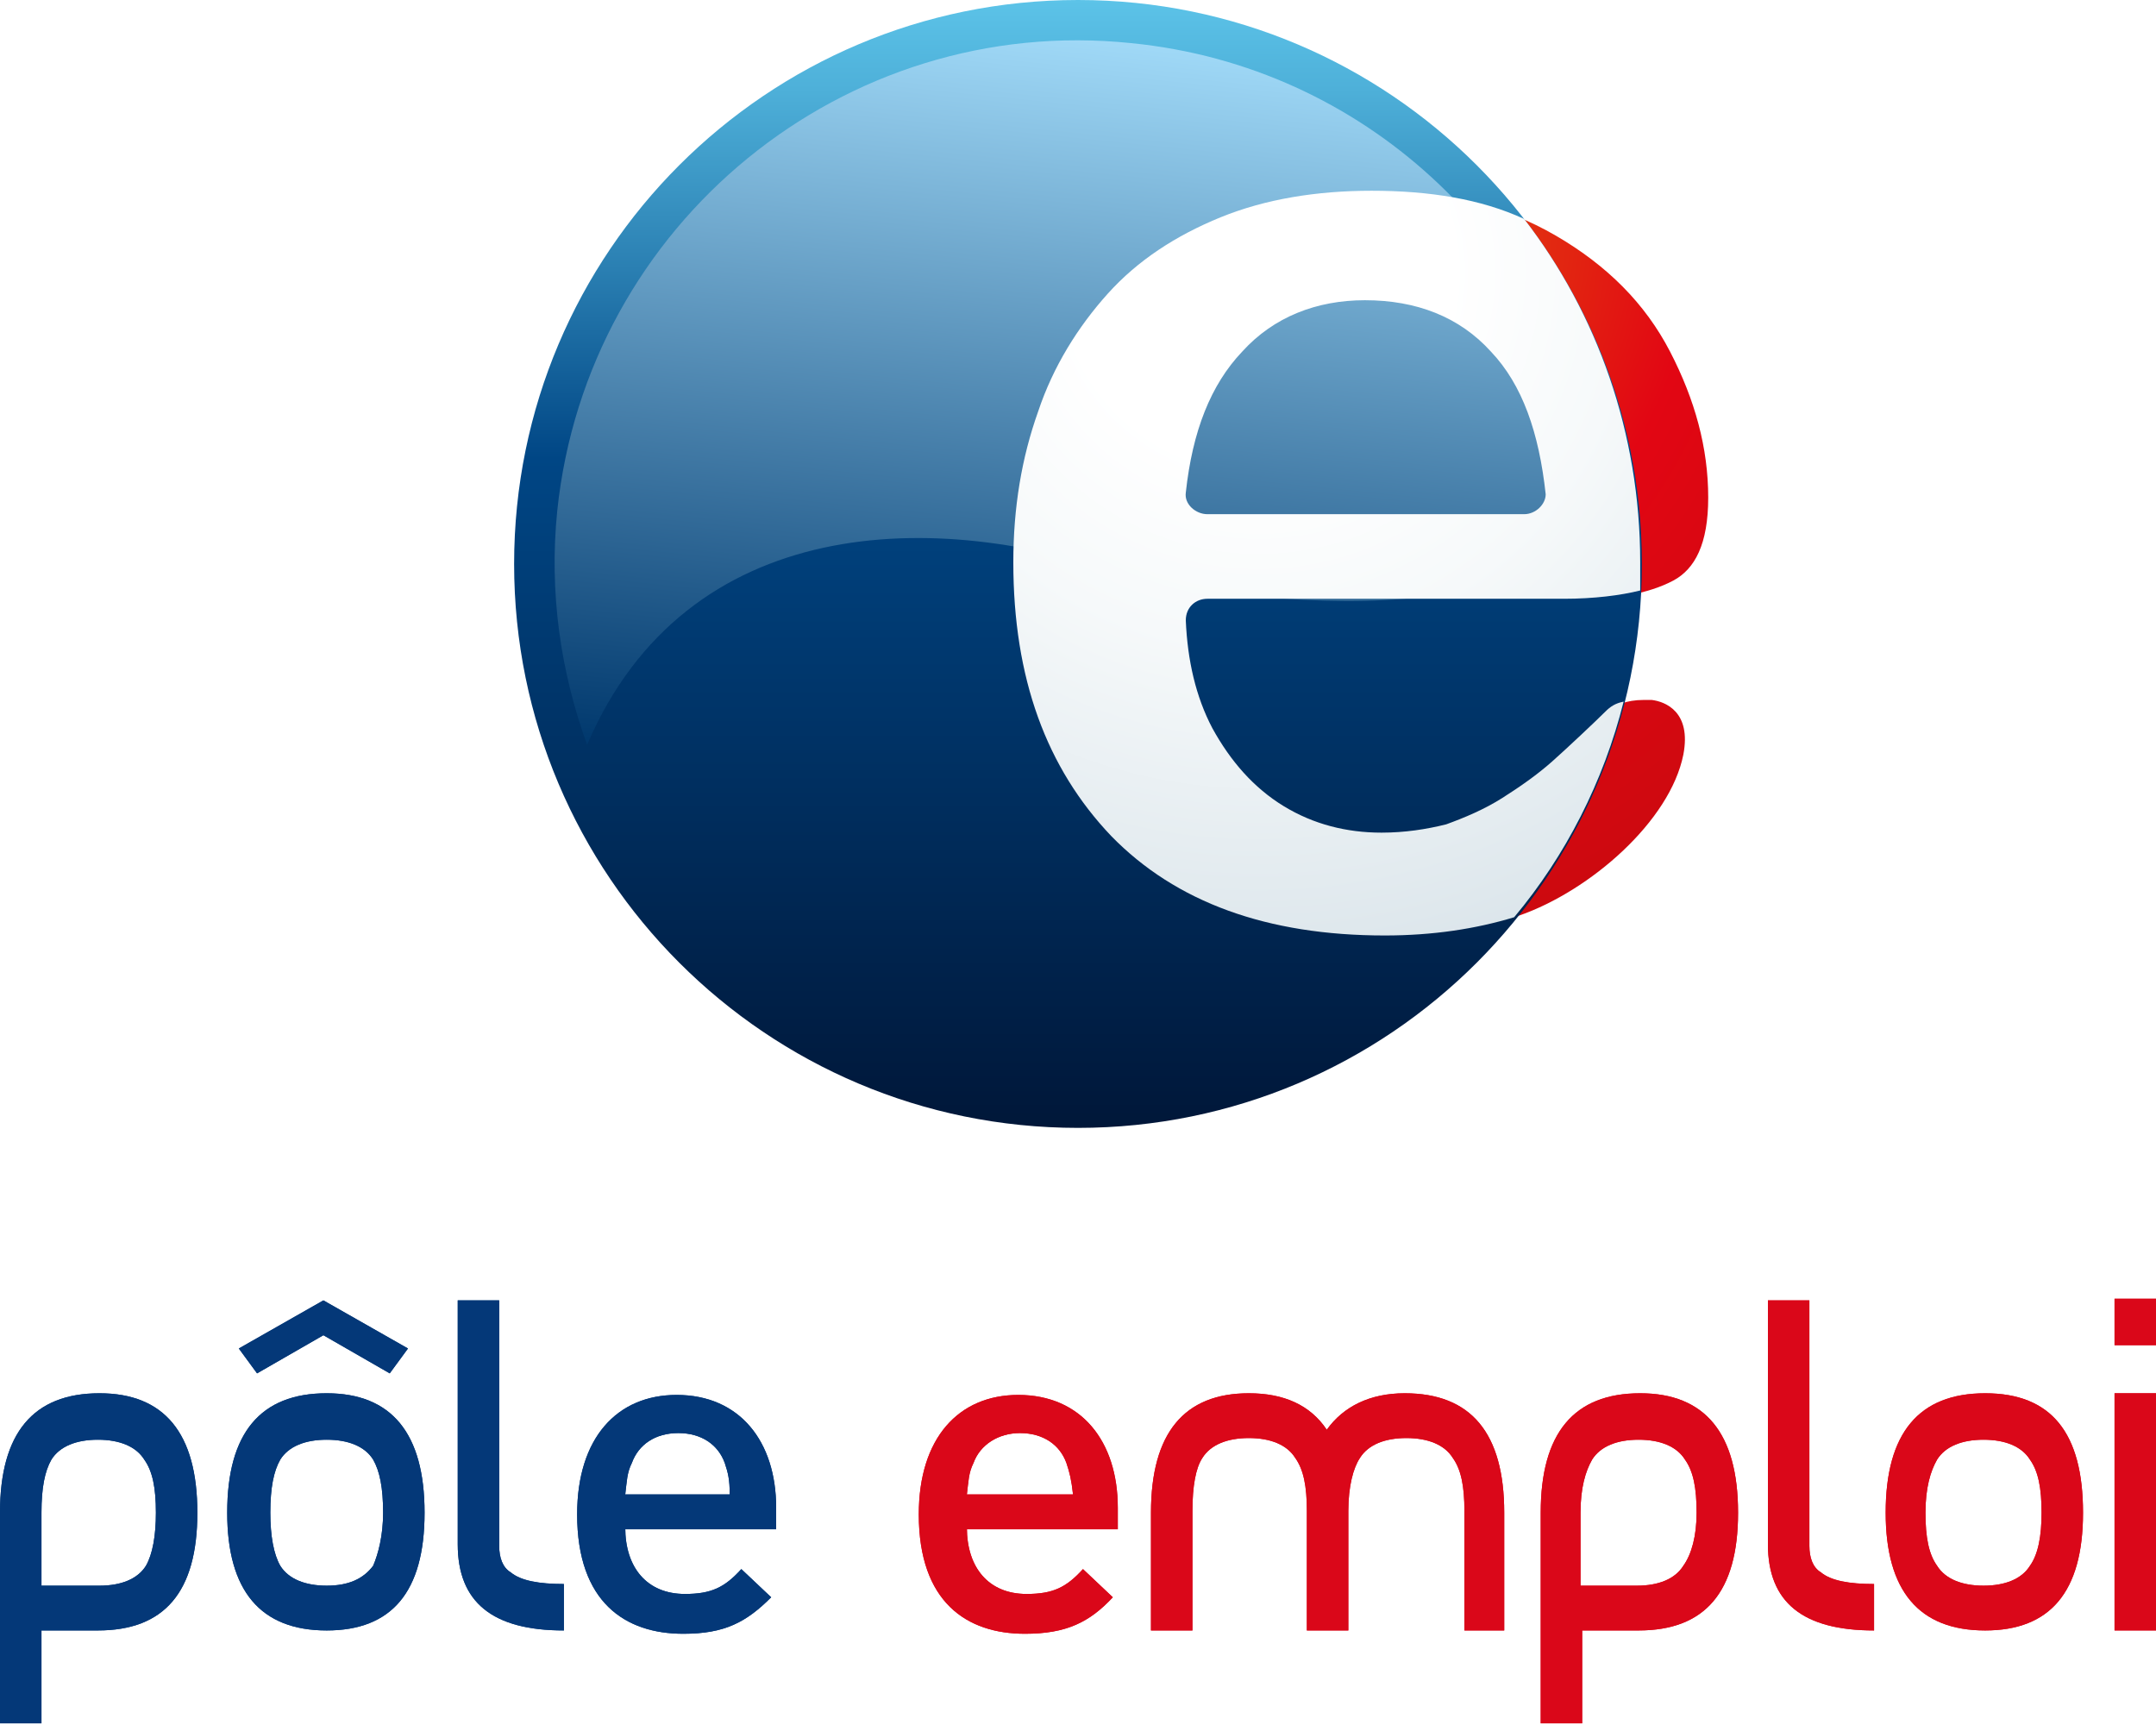
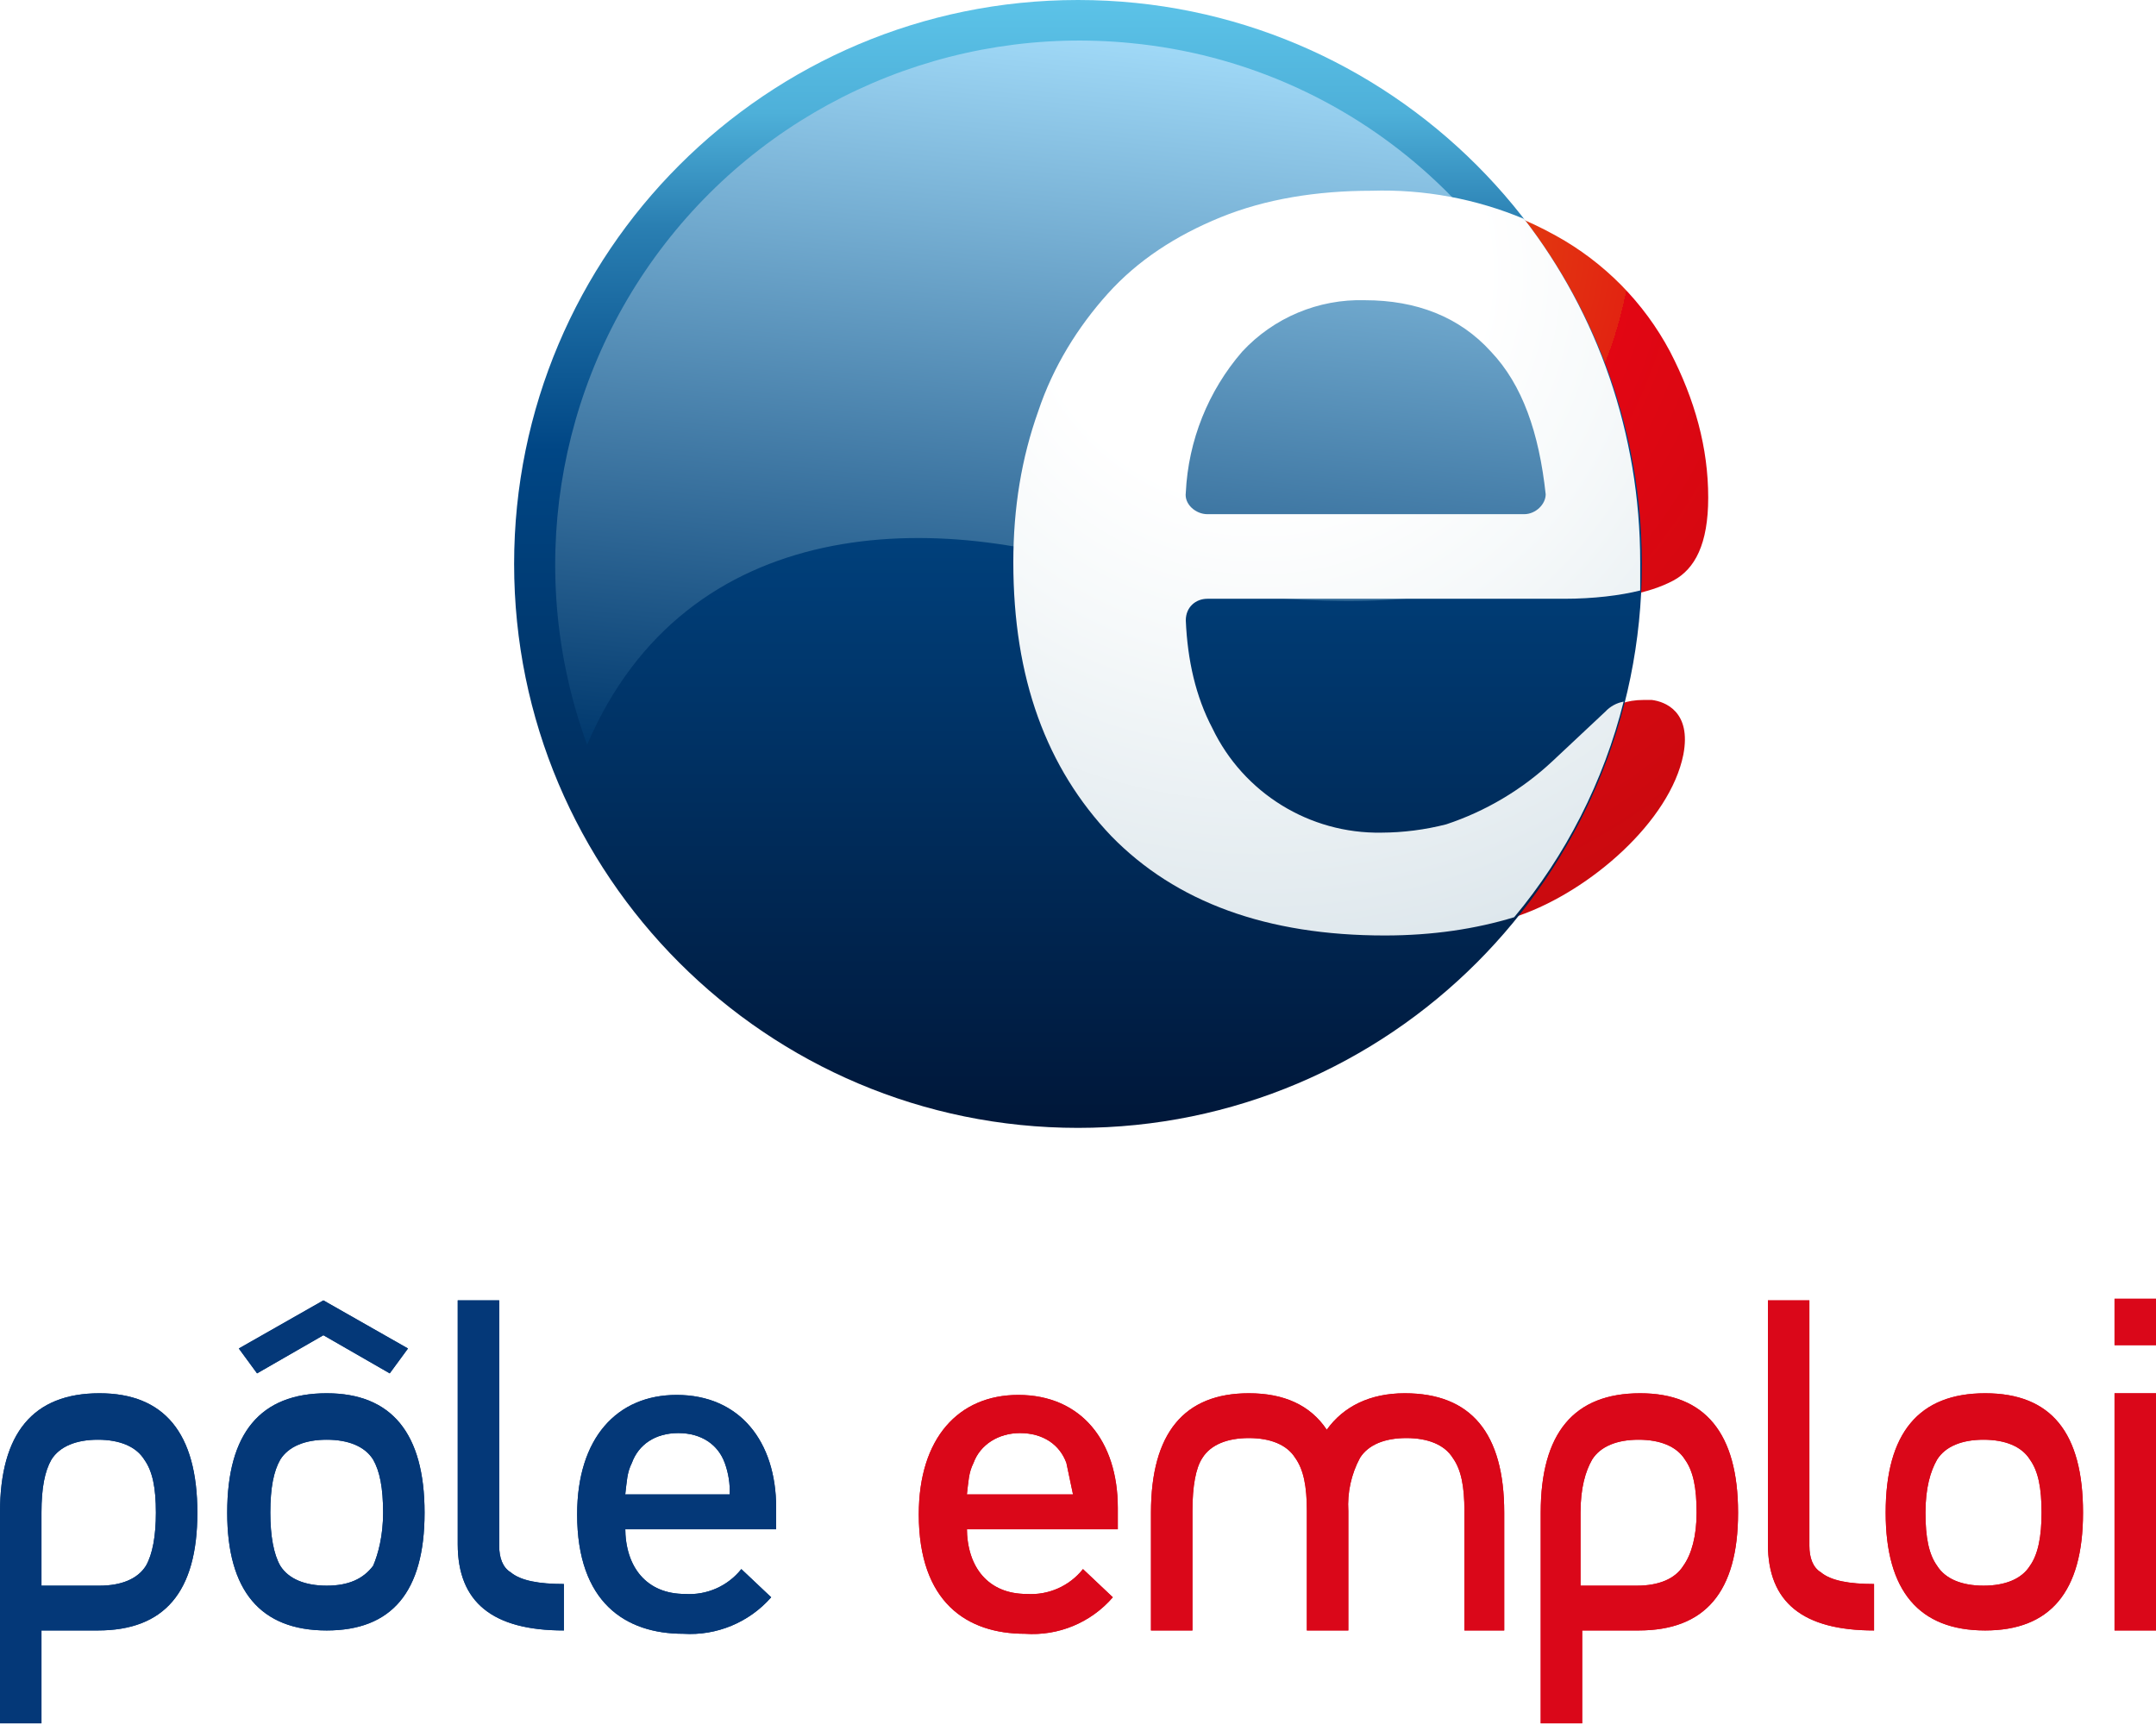
- <svg xmlns="http://www.w3.org/2000/svg" version="1.1" id="Calque_1" x="0px" y="0px" width="130px" height="104px" viewBox="0 0 130 104" enable-background="new 0 0 130 104" xml:space="preserve">
-   <radialGradient id="SVGID_1_" cx="74.882" cy="11.978" r="81.507" gradientTransform="matrix(0.9752 0 0 0.9752 1.6092 1.2871)" gradientUnits="userSpaceOnUse">
-     <stop offset="0" style="stop-color:#E1670E" />
-     <stop offset="8.475110e-02" style="stop-color:#E1540F" />
-     <stop offset="0.255" style="stop-color:#E22411" />
-     <stop offset="0.35" style="stop-color:#E20613" />
-     <stop offset="1" style="stop-color:#A41008" />
+ <svg xmlns="http://www.w3.org/2000/svg" width="130" height="104">
+   <radialGradient id="a" cx="74.9" cy="12" r="81.5" gradientTransform="translate(1.6 1.3) scale(.9752)" gradientUnits="userSpaceOnUse">
+     <stop offset="0" stop-color="#e1670e" />
+     <stop offset=".1" stop-color="#e1540f" />
+     <stop offset=".3" stop-color="#e22411" />
+     <stop offset=".3" stop-color="#e20613" />
+     <stop offset="1" stop-color="#a41008" />
  </radialGradient>
-   <path fill="url(#SVGID_1_)" d="M101.5,45.5c0.5-2.6-1.1-3.2-1.9-3.3c-0.2,0-0.3,0-0.5,0c-1,0-1.8,0.3-2.3,0.8  c-0.6,0.6-2.3,2.2-3.2,3c-0.9,0.8-1.9,1.5-3,2.2c-1.1,0.7-2.3,1.2-3.4,1.6c-1.2,0.3-2.5,0.5-3.9,0.5c-2.1,0-4.1-0.5-5.9-1.6  c-1.8-1.1-3.2-2.7-4.3-4.7c-1-1.9-1.5-4.1-1.6-6.5c0-0.8,0.6-1.3,1.3-1.3h21.5c2.9,0,5.1-0.4,6.6-1.2c1.3-0.7,2.1-2.2,2.1-5  c0-3-0.8-5.9-2.3-8.8c-1.5-2.9-3.8-5.2-6.9-7c-3.1-1.8-6.7-2.7-11.1-2.7c-3.3,0-6.4,0.5-9.1,1.6c-2.7,1.1-5,2.6-6.8,4.6  c-1.8,2-3.3,4.4-4.2,7.1c-1,2.8-1.5,5.8-1.5,9.1c0,7,2,12.4,5.9,16.5c3.9,4,9.4,6,16.5,6c3.1,0,5.7-0.4,8.1-1.2  C95.9,53.7,100.7,49.5,101.5,45.5z M71.5,29.7c0.4-3.7,1.5-6.5,3.4-8.5c1.9-2.1,4.5-3.1,7.4-3.1c3.1,0,5.7,1,7.6,3.1  c1.9,2,2.9,4.9,3.3,8.6c0,0.6-0.6,1.2-1.3,1.2H72.8C72.1,31,71.4,30.4,71.5,29.7z" />
-   <linearGradient id="SVGID_2_" gradientUnits="userSpaceOnUse" x1="65.001" y1="0" x2="65.001" y2="67.912">
-     <stop offset="0" style="stop-color:#5CC3E8" />
-     <stop offset="7.908756e-02" style="stop-color:#4EB0D9" />
-     <stop offset="0.239" style="stop-color:#2A7FB2" />
-     <stop offset="0.407" style="stop-color:#004685" />
-     <stop offset="1" style="stop-color:#001739" />
+   <path fill="url(#a)" d="M101.5 45.5c.5-2.6-1.1-3.2-1.9-3.3h-.5c-1 0-1.8.3-2.3.8l-3.2 3a17.4 17.4 0 0 1-6.4 3.8 16 16 0 0 1-3.9.5A11.1 11.1 0 0 1 73.1 44c-1-1.9-1.5-4.1-1.6-6.5 0-.8.6-1.3 1.3-1.3h21.5c2.9 0 5.1-.4 6.6-1.2 1.3-.7 2.1-2.2 2.1-5 0-3-.8-5.9-2.3-8.8a17.2 17.2 0 0 0-6.9-7 21.5 21.5 0 0 0-11.1-2.7c-3.3 0-6.4.5-9.1 1.6-2.7 1.1-5 2.6-6.8 4.6-1.8 2-3.3 4.4-4.2 7.1-1 2.8-1.5 5.8-1.5 9.1 0 7 2 12.4 5.9 16.5 3.9 4 9.4 6 16.5 6 3.1 0 5.7-.4 8.1-1.2 4.3-1.5 9.1-5.7 9.9-9.7zm-30-15.8a14 14 0 0 1 3.4-8.5 9.7 9.7 0 0 1 7.4-3.1c3.1 0 5.7 1 7.6 3.1 1.9 2 2.9 4.9 3.3 8.6 0 .6-.6 1.2-1.3 1.2H72.8c-.7 0-1.4-.6-1.3-1.3z" />
+   <linearGradient id="b" gradientUnits="userSpaceOnUse" x1="65" x2="65" y2="67.9">
+     <stop offset="0" stop-color="#5cc3e8" />
+     <stop offset=".1" stop-color="#4eb0d9" />
+     <stop offset=".2" stop-color="#2a7fb2" />
+     <stop offset=".4" stop-color="#004685" />
+     <stop offset="1" stop-color="#001739" />
  </linearGradient>
-   <circle fill="url(#SVGID_2_)" cx="65" cy="34" r="34" />
-   <linearGradient id="SVGID_3_" gradientUnits="userSpaceOnUse" x1="68.128" y1="1.713" x2="68.128" y2="47.178" gradientTransform="matrix(0.9949 0.1011 -0.1011 0.9949 -0.1332 -6.1406)">
-     <stop offset="0" style="stop-color:#A0D9F7" />
-     <stop offset="1" style="stop-color:#00386D" />
+   <circle fill="url(#b)" cx="65" cy="34" r="34" />
+   <linearGradient id="c" gradientUnits="userSpaceOnUse" x1="68.1" y1="1.7" x2="68.1" y2="47.2" gradientTransform="rotate(5.8 60.5 -4.4)">
+     <stop offset="0" stop-color="#a0d9f7" />
+     <stop offset="1" stop-color="#00386d" />
  </linearGradient>
-   <path fill="url(#SVGID_3_)" d="M35.4,44.9c-1.6-4.4-2.3-9.2-1.8-14.1c1.8-17.3,17.3-30,34.6-28.2c14.2,1.4,24.8,12,27.4,24  c2.3,10.4-13.6,11-27.5,8.2C56.5,30.6,41.4,30.9,35.4,44.9z" />
+   <path fill="url(#c)" d="M35.4 44.9A31.6 31.6 0 0 1 68.2 2.6a31.2 31.2 0 0 1 27.4 24c2.3 10.4-13.6 11-27.5 8.2-11.6-4.2-26.7-3.9-32.7 10.1z" />
  <circle fill="none" cx="65" cy="34" r="31.6" />
-   <radialGradient id="SVGID_4_" cx="76.18" cy="15.516" r="46.741" gradientTransform="matrix(0.9752 0 0 0.9752 1.6092 1.2871)" gradientUnits="userSpaceOnUse">
-     <stop offset="0.253" style="stop-color:#FFFFFF" />
-     <stop offset="0.492" style="stop-color:#F6F9FA" />
-     <stop offset="0.874" style="stop-color:#DFE8ED" />
-     <stop offset="1" style="stop-color:#D6E1E8" />
+   <radialGradient id="d" cx="76.2" cy="15.5" r="46.7" gradientTransform="translate(1.6 1.3) scale(.9752)" gradientUnits="userSpaceOnUse">
+     <stop offset=".3" stop-color="#fff" />
+     <stop offset=".5" stop-color="#f6f9fa" />
+     <stop offset=".9" stop-color="#dfe8ed" />
+     <stop offset="1" stop-color="#d6e1e8" />
  </radialGradient>
-   <path fill="url(#SVGID_4_)" d="M97.9,42.3c-0.5,0.1-0.8,0.3-1.1,0.6c-0.6,0.6-2.3,2.2-3.2,3c-0.9,0.8-1.9,1.5-3,2.2  c-1.1,0.7-2.3,1.2-3.4,1.6c-1.2,0.3-2.5,0.5-3.9,0.5c-2.1,0-4.1-0.5-5.9-1.6c-1.8-1.1-3.2-2.7-4.3-4.7c-1-1.9-1.5-4.1-1.6-6.5  c0-0.8,0.6-1.3,1.3-1.3h21.5c1.8,0,3.4-0.2,4.6-0.5c0-0.6,0-1.1,0-1.7c0-7.8-2.6-15-7-20.7c-2.6-1.2-5.7-1.7-9.2-1.7  c-3.3,0-6.4,0.5-9.1,1.6c-2.7,1.1-5,2.6-6.8,4.6c-1.8,2-3.3,4.4-4.2,7.1c-1,2.8-1.5,5.8-1.5,9.1c0,7,2,12.4,5.9,16.5  c3.9,4,9.4,6,16.5,6c2.9,0,5.5-0.4,7.8-1.1C94.4,51.6,96.7,47.1,97.9,42.3z M71.5,29.7c0.4-3.7,1.5-6.5,3.4-8.5  c1.9-2.1,4.5-3.1,7.4-3.1c3.1,0,5.7,1,7.6,3.1c1.9,2,2.9,4.9,3.3,8.6c0,0.6-0.6,1.2-1.3,1.2H72.8C72.1,31,71.4,30.4,71.5,29.7z" />
-   <g>
-     <g>
-       <path fill="#043878" d="M11.9,91.2c0,4.8-2,7.1-6,7.1H2.5v5.6H0V91.2C0,86.4,2,84,6,84C9.9,84,11.9,86.4,11.9,91.2z M9.4,91.2    c0-1.5-0.2-2.5-0.7-3.2c-0.5-0.8-1.5-1.2-2.8-1.2c-1.3,0-2.3,0.4-2.8,1.2c-0.4,0.7-0.6,1.7-0.6,3.2v4.4H6c1.3,0,2.3-0.4,2.8-1.2    C9.2,93.7,9.4,92.6,9.4,91.2z" />
-       <path fill="#043878" d="M25.6,91.2c0,4.8-2,7.1-5.9,7.1c-4,0-6-2.4-6-7.1c0-4.8,2-7.2,6-7.2C23.6,84,25.6,86.4,25.6,91.2z     M24.6,81.3l-1.1,1.5l-4-2.3l-4,2.3l-1.1-1.5l5.1-2.9L24.6,81.3z M23.1,91.2c0-1.5-0.2-2.5-0.6-3.2c-0.5-0.8-1.5-1.2-2.8-1.2    s-2.3,0.4-2.8,1.2c-0.4,0.7-0.6,1.7-0.6,3.2c0,1.4,0.2,2.5,0.6,3.2c0.5,0.8,1.5,1.2,2.8,1.2s2.2-0.4,2.8-1.2    C22.8,93.7,23.1,92.6,23.1,91.2z" />
-       <path fill="#043878" d="M34,98.3c-4.3,0-6.4-1.7-6.4-5.2V78.4h2.5v14.8c0,0.7,0.2,1.3,0.7,1.6c0.6,0.5,1.7,0.7,3.2,0.7V98.3z" />
-       <path fill="#DA0719" d="M90.8,98.3h-2.5v-7.2c0-1.5-0.2-2.5-0.7-3.2c-0.5-0.8-1.5-1.2-2.8-1.2c-1.3,0-2.3,0.4-2.8,1.2    c-0.4,0.6-0.7,1.7-0.7,3.2v7.2h-2.5v-7.2c0-1.5-0.2-2.5-0.7-3.2c-0.5-0.8-1.5-1.2-2.8-1.2c-1.3,0-2.3,0.4-2.8,1.2    c-0.4,0.6-0.6,1.7-0.6,3.2v7.2h-2.5v-7.1c0-4.8,2-7.2,5.9-7.2c2.1,0,3.7,0.7,4.7,2.2c1-1.4,2.6-2.2,4.7-2.2c4,0,6,2.4,6,7.2V98.3z    " />
-       <path fill="#DA0719" d="M104.8,91.2c0,4.8-2,7.1-6,7.1h-3.4v5.6h-2.5V91.2c0-4.8,2-7.2,6-7.2C102.8,84,104.8,86.4,104.8,91.2z     M102.3,91.2c0-1.5-0.2-2.5-0.7-3.2c-0.5-0.8-1.5-1.2-2.8-1.2c-1.3,0-2.3,0.4-2.8,1.2c-0.4,0.7-0.7,1.7-0.7,3.2v4.4h3.4    c1.3,0,2.3-0.4,2.8-1.2C102,93.7,102.3,92.6,102.3,91.2z" />
-       <path fill="#DA0719" d="M113,98.3c-4.3,0-6.4-1.7-6.4-5.2V78.4h2.5v14.8c0,0.7,0.2,1.3,0.7,1.6c0.6,0.5,1.7,0.7,3.2,0.7V98.3z" />
-       <path fill="#DA0719" d="M125.6,91.2c0,4.8-2,7.1-5.9,7.1c-4,0-6-2.4-6-7.1c0-4.8,2-7.2,6-7.2C123.7,84,125.6,86.4,125.6,91.2z     M123.1,91.2c0-1.5-0.2-2.5-0.7-3.2c-0.5-0.8-1.5-1.2-2.8-1.2c-1.3,0-2.3,0.4-2.8,1.2c-0.4,0.7-0.7,1.7-0.7,3.2    c0,1.5,0.2,2.5,0.7,3.2c0.5,0.8,1.5,1.2,2.8,1.2c1.3,0,2.3-0.4,2.8-1.2C122.9,93.7,123.1,92.6,123.1,91.2z" />
-       <path fill="#DA0719" d="M130,81.1h-2.5v-2.8h2.5V81.1z M127.5,84h2.5v14.3h-2.5V84z" />
-     </g>
-   </g>
-   <path fill="#043878" d="M37.7,92.1c0,2.4,1.3,4,3.6,4c1.6,0,2.4-0.4,3.4-1.5l1.8,1.7c-1.5,1.5-2.8,2.2-5.3,2.2  c-3.5,0-6.4-1.9-6.4-7.2c0-4.6,2.4-7.2,6-7.2c3.8,0,6,2.8,6,6.8v1.3H37.7z M43.7,88.2c-0.4-1.1-1.4-1.8-2.8-1.8s-2.4,0.7-2.8,1.8  c-0.3,0.6-0.3,1.1-0.4,1.9H44C44,89.2,43.9,88.8,43.7,88.2z" />
-   <path fill="#DA0719" d="M58.3,92.1c0,2.4,1.3,4,3.6,4c1.6,0,2.4-0.4,3.4-1.5l1.8,1.7c-1.4,1.5-2.8,2.2-5.3,2.2  c-3.5,0-6.4-1.9-6.4-7.2c0-4.6,2.4-7.2,6-7.2c3.8,0,6,2.8,6,6.8v1.3H58.3z M64.3,88.2c-0.4-1.1-1.4-1.8-2.8-1.8  c-1.3,0-2.4,0.7-2.8,1.8c-0.3,0.6-0.3,1.1-0.4,1.9h6.4C64.6,89.2,64.5,88.8,64.3,88.2z" />
-   <g>
-     <g>
-       <path fill="#043878" d="M11.9,91.2c0,4.8-2,7.1-6,7.1H2.5v5.6H0V91.2C0,86.4,2,84,6,84C9.9,84,11.9,86.4,11.9,91.2z M9.4,91.2    c0-1.5-0.2-2.5-0.7-3.2c-0.5-0.8-1.5-1.2-2.8-1.2c-1.3,0-2.3,0.4-2.8,1.2c-0.4,0.7-0.6,1.7-0.6,3.2v4.4H6c1.3,0,2.3-0.4,2.8-1.2    C9.2,93.7,9.4,92.6,9.4,91.2z" />
-       <path fill="#043878" d="M25.6,91.2c0,4.8-2,7.1-5.9,7.1c-4,0-6-2.4-6-7.1c0-4.8,2-7.2,6-7.2C23.6,84,25.6,86.4,25.6,91.2z     M24.6,81.3l-1.1,1.5l-4-2.3l-4,2.3l-1.1-1.5l5.1-2.9L24.6,81.3z M23.1,91.2c0-1.5-0.2-2.5-0.6-3.2c-0.5-0.8-1.5-1.2-2.8-1.2    s-2.3,0.4-2.8,1.2c-0.4,0.7-0.6,1.7-0.6,3.2c0,1.4,0.2,2.5,0.6,3.2c0.5,0.8,1.5,1.2,2.8,1.2s2.2-0.4,2.8-1.2    C22.8,93.7,23.1,92.6,23.1,91.2z" />
-       <path fill="#043878" d="M34,98.3c-4.3,0-6.4-1.7-6.4-5.2V78.4h2.5v14.8c0,0.7,0.2,1.3,0.7,1.6c0.6,0.5,1.7,0.7,3.2,0.7V98.3z" />
-       <path fill="#DA0719" d="M90.8,98.3h-2.5v-7.2c0-1.5-0.2-2.5-0.7-3.2c-0.5-0.8-1.5-1.2-2.8-1.2c-1.3,0-2.3,0.4-2.8,1.2    c-0.4,0.6-0.7,1.7-0.7,3.2v7.2h-2.5v-7.2c0-1.5-0.2-2.5-0.7-3.2c-0.5-0.8-1.5-1.2-2.8-1.2c-1.3,0-2.3,0.4-2.8,1.2    c-0.4,0.6-0.6,1.7-0.6,3.2v7.2h-2.5v-7.1c0-4.8,2-7.2,5.9-7.2c2.1,0,3.7,0.7,4.7,2.2c1-1.4,2.6-2.2,4.7-2.2c4,0,6,2.4,6,7.2V98.3z    " />
-       <path fill="#DA0719" d="M104.8,91.2c0,4.8-2,7.1-6,7.1h-3.4v5.6h-2.5V91.2c0-4.8,2-7.2,6-7.2C102.8,84,104.8,86.4,104.8,91.2z     M102.3,91.2c0-1.5-0.2-2.5-0.7-3.2c-0.5-0.8-1.5-1.2-2.8-1.2c-1.3,0-2.3,0.4-2.8,1.2c-0.4,0.7-0.7,1.7-0.7,3.2v4.4h3.4    c1.3,0,2.3-0.4,2.8-1.2C102,93.7,102.3,92.6,102.3,91.2z" />
-       <path fill="#DA0719" d="M113,98.3c-4.3,0-6.4-1.7-6.4-5.2V78.4h2.5v14.8c0,0.7,0.2,1.3,0.7,1.6c0.6,0.5,1.7,0.7,3.2,0.7V98.3z" />
-       <path fill="#DA0719" d="M125.6,91.2c0,4.8-2,7.1-5.9,7.1c-4,0-6-2.4-6-7.1c0-4.8,2-7.2,6-7.2C123.7,84,125.6,86.4,125.6,91.2z     M123.1,91.2c0-1.5-0.2-2.5-0.7-3.2c-0.5-0.8-1.5-1.2-2.8-1.2c-1.3,0-2.3,0.4-2.8,1.2c-0.4,0.7-0.7,1.7-0.7,3.2    c0,1.5,0.2,2.5,0.7,3.2c0.5,0.8,1.5,1.2,2.8,1.2c1.3,0,2.3-0.4,2.8-1.2C122.9,93.7,123.1,92.6,123.1,91.2z" />
-       <path fill="#DA0719" d="M130,81.1h-2.5v-2.8h2.5V81.1z M127.5,84h2.5v14.3h-2.5V84z" />
-     </g>
-   </g>
-   <path fill="#043878" d="M37.7,92.1c0,2.4,1.3,4,3.6,4c1.6,0,2.4-0.4,3.4-1.5l1.8,1.7c-1.5,1.5-2.8,2.2-5.3,2.2  c-3.5,0-6.4-1.9-6.4-7.2c0-4.6,2.4-7.2,6-7.2c3.8,0,6,2.8,6,6.8v1.3H37.7z M43.7,88.2c-0.4-1.1-1.4-1.8-2.8-1.8s-2.4,0.7-2.8,1.8  c-0.3,0.6-0.3,1.1-0.4,1.9H44C44,89.2,43.9,88.8,43.7,88.2z" />
-   <path fill="#DA0719" d="M58.3,92.1c0,2.4,1.3,4,3.6,4c1.6,0,2.4-0.4,3.4-1.5l1.8,1.7c-1.4,1.5-2.8,2.2-5.3,2.2  c-3.5,0-6.4-1.9-6.4-7.2c0-4.6,2.4-7.2,6-7.2c3.8,0,6,2.8,6,6.8v1.3H58.3z M64.3,88.2c-0.4-1.1-1.4-1.8-2.8-1.8  c-1.3,0-2.4,0.7-2.8,1.8c-0.3,0.6-0.3,1.1-0.4,1.9h6.4C64.6,89.2,64.5,88.8,64.3,88.2z" />
-   <g>
- </g>
-   <g>
- </g>
-   <g>
- </g>
-   <g>
- </g>
-   <g>
- </g>
-   <g>
- </g>
-   <g>
- </g>
-   <g>
- </g>
-   <g>
- </g>
-   <g>
- </g>
-   <g>
- </g>
-   <g>
- </g>
-   <g>
- </g>
-   <g>
- </g>
-   <g>
- </g>
+   <path fill="url(#d)" d="M97.9 42.3a2 2 0 0 0-1.1.6l-3.2 3a17.4 17.4 0 0 1-6.4 3.8 16 16 0 0 1-3.9.5 11.1 11.1 0 0 1-10.2-6.3c-1-1.9-1.5-4.1-1.6-6.5 0-.8.6-1.3 1.3-1.3h21.5c1.8 0 3.4-.2 4.6-.5v-1.7c0-7.8-2.6-15-7-20.7a22 22 0 0 0-9.2-1.7c-3.3 0-6.4.5-9.1 1.6-2.7 1.1-5 2.6-6.8 4.6-1.8 2-3.3 4.4-4.2 7.1-1 2.8-1.5 5.8-1.5 9.1 0 7 2 12.4 5.9 16.5 3.9 4 9.4 6 16.5 6 2.9 0 5.5-.4 7.8-1.1 3.1-3.7 5.4-8.2 6.6-13zM71.5 29.7a14 14 0 0 1 3.4-8.5 9.7 9.7 0 0 1 7.4-3.1c3.1 0 5.7 1 7.6 3.1 1.9 2 2.9 4.9 3.3 8.6 0 .6-.6 1.2-1.3 1.2H72.8c-.7 0-1.4-.6-1.3-1.3z" />
+   <path fill="#043878" d="M11.9 91.2c0 4.8-2 7.1-6 7.1H2.5v5.6H0V91.2C0 86.4 2 84 6 84c3.9 0 5.9 2.4 5.9 7.2zm-2.5 0c0-1.5-.2-2.5-.7-3.2-.5-.8-1.5-1.2-2.8-1.2-1.3 0-2.3.4-2.8 1.2-.4.7-.6 1.7-.6 3.2v4.4H6c1.3 0 2.3-.4 2.8-1.2.4-.7.6-1.8.6-3.2zM25.6 91.2c0 4.8-2 7.1-5.9 7.1-4 0-6-2.4-6-7.1 0-4.8 2-7.2 6-7.2 3.9 0 5.9 2.4 5.9 7.2zm-1-9.9l-1.1 1.5-4-2.3-4 2.3-1.1-1.5 5.1-2.9 5.1 2.9zm-1.5 9.9c0-1.5-.2-2.5-.6-3.2-.5-.8-1.5-1.2-2.8-1.2s-2.3.4-2.8 1.2c-.4.7-.6 1.7-.6 3.2 0 1.4.2 2.5.6 3.2.5.8 1.5 1.2 2.8 1.2s2.2-.4 2.8-1.2c.3-.7.6-1.8.6-3.2zM34 98.3c-4.3 0-6.4-1.7-6.4-5.2V78.4h2.5v14.8c0 .7.2 1.3.7 1.6.6.5 1.7.7 3.2.7v2.8z" />
+   <path fill="#DA0719" d="M90.8 98.3h-2.5v-7.2c0-1.5-.2-2.5-.7-3.2-.5-.8-1.5-1.2-2.8-1.2-1.3 0-2.3.4-2.8 1.2a6 6 0 0 0-.7 3.2v7.2h-2.5v-7.2c0-1.5-.2-2.5-.7-3.2-.5-.8-1.5-1.2-2.8-1.2-1.3 0-2.3.4-2.8 1.2-.4.6-.6 1.7-.6 3.2v7.2h-2.5v-7.1c0-4.8 2-7.2 5.9-7.2 2.1 0 3.7.7 4.7 2.2 1-1.4 2.6-2.2 4.7-2.2 4 0 6 2.4 6 7.2v7.1zM104.8 91.2c0 4.8-2 7.1-6 7.1h-3.4v5.6h-2.5V91.2c0-4.8 2-7.2 6-7.2 3.9 0 5.9 2.4 5.9 7.2zm-2.5 0c0-1.5-.2-2.5-.7-3.2-.5-.8-1.5-1.2-2.8-1.2-1.3 0-2.3.4-2.8 1.2-.4.7-.7 1.7-.7 3.2v4.4h3.4c1.3 0 2.3-.4 2.8-1.2.5-.7.8-1.8.8-3.2zM113 98.3c-4.3 0-6.4-1.7-6.4-5.2V78.4h2.5v14.8c0 .7.2 1.3.7 1.6.6.5 1.7.7 3.2.7v2.8zM125.6 91.2c0 4.8-2 7.1-5.9 7.1-4 0-6-2.4-6-7.1 0-4.8 2-7.2 6-7.2s5.9 2.4 5.9 7.2zm-2.5 0c0-1.5-.2-2.5-.7-3.2-.5-.8-1.5-1.2-2.8-1.2-1.3 0-2.3.4-2.8 1.2-.4.7-.7 1.7-.7 3.2 0 1.5.2 2.5.7 3.2.5.8 1.5 1.2 2.8 1.2 1.3 0 2.3-.4 2.8-1.2.5-.7.7-1.8.7-3.2zM130 81.1h-2.5v-2.8h2.5v2.8zm-2.5 2.9h2.5v14.3h-2.5V84z" />
+   <path fill="#043878" d="M37.7 92.1c0 2.4 1.3 4 3.6 4a4 4 0 0 0 3.4-1.5l1.8 1.7a6.5 6.5 0 0 1-5.3 2.2c-3.5 0-6.4-1.9-6.4-7.2 0-4.6 2.4-7.2 6-7.2 3.8 0 6 2.8 6 6.8v1.3h-9.1zm6-3.9c-.4-1.1-1.4-1.8-2.8-1.8s-2.4.7-2.8 1.8c-.3.6-.3 1.1-.4 1.9H44a5 5 0 0 0-.3-1.9z" />
+   <path fill="#DA0719" d="M58.3 92.1c0 2.4 1.3 4 3.6 4a4 4 0 0 0 3.4-1.5l1.8 1.7a6.4 6.4 0 0 1-5.3 2.2c-3.5 0-6.4-1.9-6.4-7.2 0-4.6 2.4-7.2 6-7.2 3.8 0 6 2.8 6 6.8v1.3h-9.1zm6-3.9c-.4-1.1-1.4-1.8-2.8-1.8-1.3 0-2.4.7-2.8 1.8-.3.6-.3 1.1-.4 1.9h6.4l-.4-1.9z" />
+   <path fill="#043878" d="M11.9 91.2c0 4.8-2 7.1-6 7.1H2.5v5.6H0V91.2C0 86.4 2 84 6 84c3.9 0 5.9 2.4 5.9 7.2zm-2.5 0c0-1.5-.2-2.5-.7-3.2-.5-.8-1.5-1.2-2.8-1.2-1.3 0-2.3.4-2.8 1.2-.4.7-.6 1.7-.6 3.2v4.4H6c1.3 0 2.3-.4 2.8-1.2.4-.7.6-1.8.6-3.2zM25.6 91.2c0 4.8-2 7.1-5.9 7.1-4 0-6-2.4-6-7.1 0-4.8 2-7.2 6-7.2 3.9 0 5.9 2.4 5.9 7.2zm-1-9.9l-1.1 1.5-4-2.3-4 2.3-1.1-1.5 5.1-2.9 5.1 2.9zm-1.5 9.9c0-1.5-.2-2.5-.6-3.2-.5-.8-1.5-1.2-2.8-1.2s-2.3.4-2.8 1.2c-.4.7-.6 1.7-.6 3.2 0 1.4.2 2.5.6 3.2.5.8 1.5 1.2 2.8 1.2s2.2-.4 2.8-1.2c.3-.7.6-1.8.6-3.2zM34 98.3c-4.3 0-6.4-1.7-6.4-5.2V78.4h2.5v14.8c0 .7.2 1.3.7 1.6.6.5 1.7.7 3.2.7v2.8z" />
+   <path fill="#DA0719" d="M90.8 98.3h-2.5v-7.2c0-1.5-.2-2.5-.7-3.2-.5-.8-1.5-1.2-2.8-1.2-1.3 0-2.3.4-2.8 1.2a6 6 0 0 0-.7 3.2v7.2h-2.5v-7.2c0-1.5-.2-2.5-.7-3.2-.5-.8-1.5-1.2-2.8-1.2-1.3 0-2.3.4-2.8 1.2-.4.6-.6 1.7-.6 3.2v7.2h-2.5v-7.1c0-4.8 2-7.2 5.9-7.2 2.1 0 3.7.7 4.7 2.2 1-1.4 2.6-2.2 4.7-2.2 4 0 6 2.4 6 7.2v7.1zM104.8 91.2c0 4.8-2 7.1-6 7.1h-3.4v5.6h-2.5V91.2c0-4.8 2-7.2 6-7.2 3.9 0 5.9 2.4 5.9 7.2zm-2.5 0c0-1.5-.2-2.5-.7-3.2-.5-.8-1.5-1.2-2.8-1.2-1.3 0-2.3.4-2.8 1.2-.4.7-.7 1.7-.7 3.2v4.4h3.4c1.3 0 2.3-.4 2.8-1.2.5-.7.8-1.8.8-3.2zM113 98.3c-4.3 0-6.4-1.7-6.4-5.2V78.4h2.5v14.8c0 .7.2 1.3.7 1.6.6.5 1.7.7 3.2.7v2.8zM125.6 91.2c0 4.8-2 7.1-5.9 7.1-4 0-6-2.4-6-7.1 0-4.8 2-7.2 6-7.2s5.9 2.4 5.9 7.2zm-2.5 0c0-1.5-.2-2.5-.7-3.2-.5-.8-1.5-1.2-2.8-1.2-1.3 0-2.3.4-2.8 1.2-.4.7-.7 1.7-.7 3.2 0 1.5.2 2.5.7 3.2.5.8 1.5 1.2 2.8 1.2 1.3 0 2.3-.4 2.8-1.2.5-.7.7-1.8.7-3.2zM130 81.1h-2.5v-2.8h2.5v2.8zm-2.5 2.9h2.5v14.3h-2.5V84z" />
+   <path fill="#043878" d="M37.7 92.1c0 2.4 1.3 4 3.6 4a4 4 0 0 0 3.4-1.5l1.8 1.7a6.5 6.5 0 0 1-5.3 2.2c-3.5 0-6.4-1.9-6.4-7.2 0-4.6 2.4-7.2 6-7.2 3.8 0 6 2.8 6 6.8v1.3h-9.1zm6-3.9c-.4-1.1-1.4-1.8-2.8-1.8s-2.4.7-2.8 1.8c-.3.6-.3 1.1-.4 1.9H44a5 5 0 0 0-.3-1.9z" />
+   <path fill="#DA0719" d="M58.3 92.1c0 2.4 1.3 4 3.6 4a4 4 0 0 0 3.4-1.5l1.8 1.7a6.4 6.4 0 0 1-5.3 2.2c-3.5 0-6.4-1.9-6.4-7.2 0-4.6 2.4-7.2 6-7.2 3.8 0 6 2.8 6 6.8v1.3h-9.1zm6-3.9c-.4-1.1-1.4-1.8-2.8-1.8-1.3 0-2.4.7-2.8 1.8-.3.6-.3 1.1-.4 1.9h6.4l-.4-1.9z" />
</svg>
